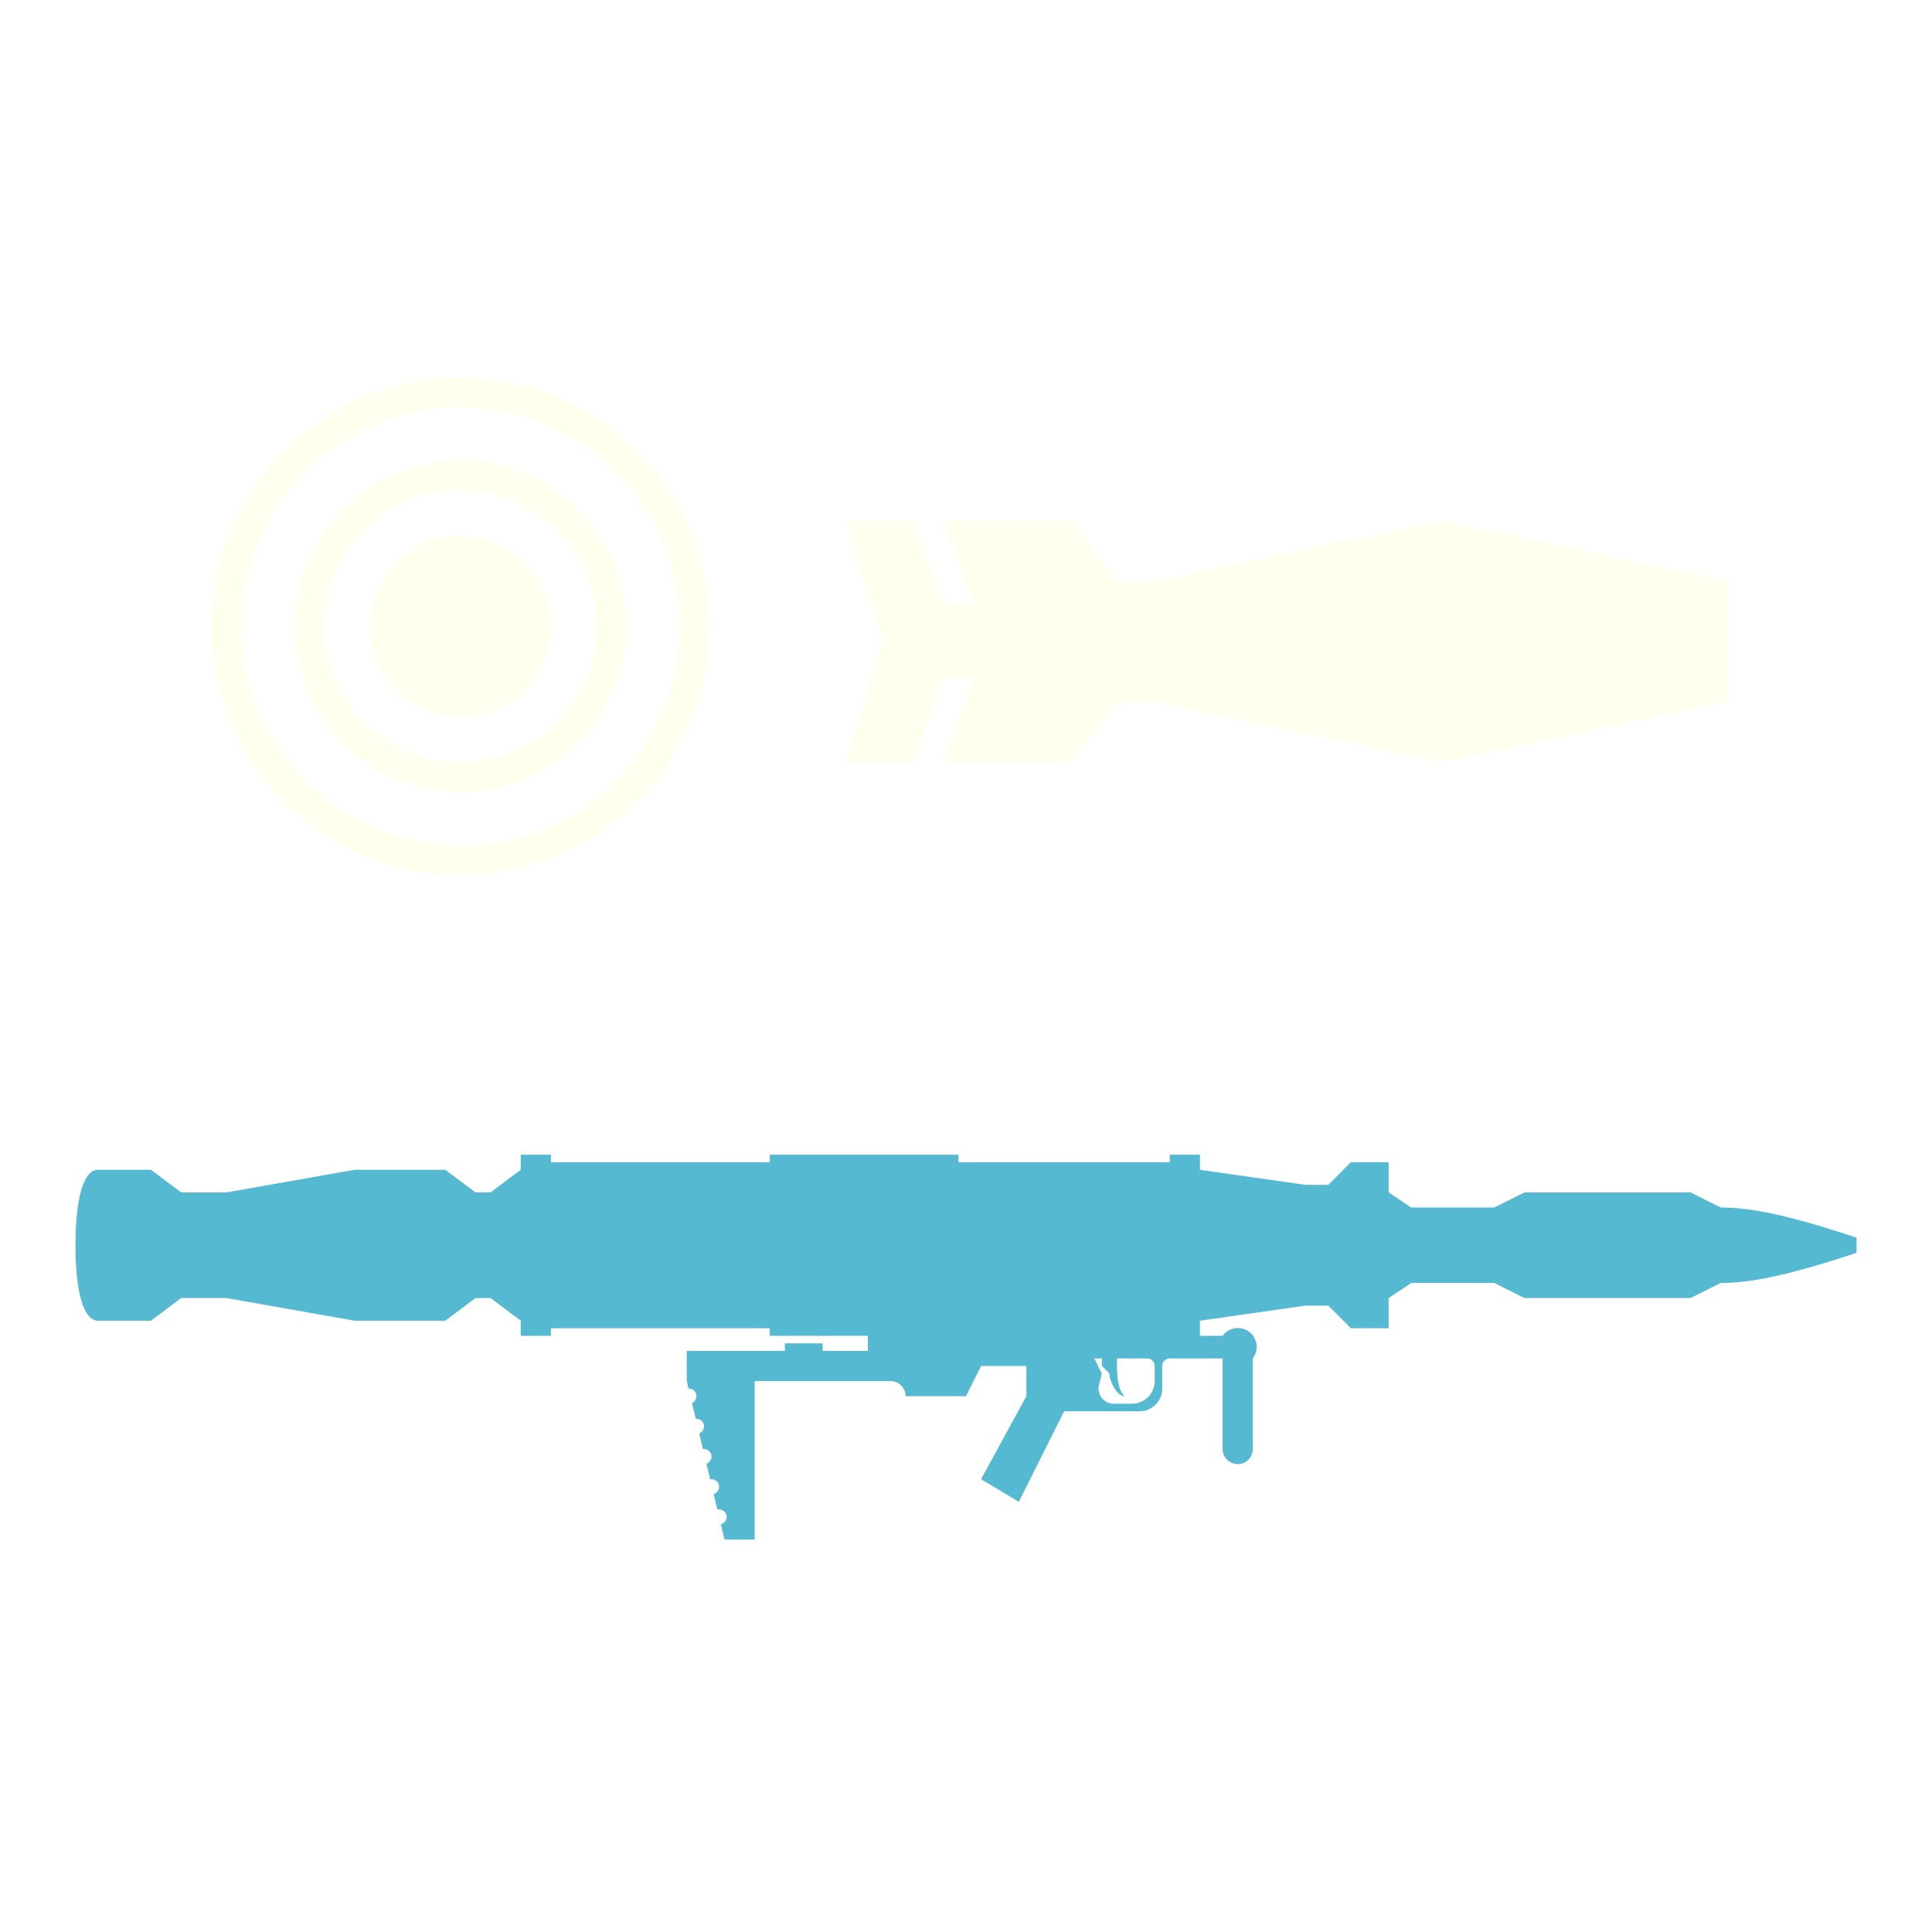
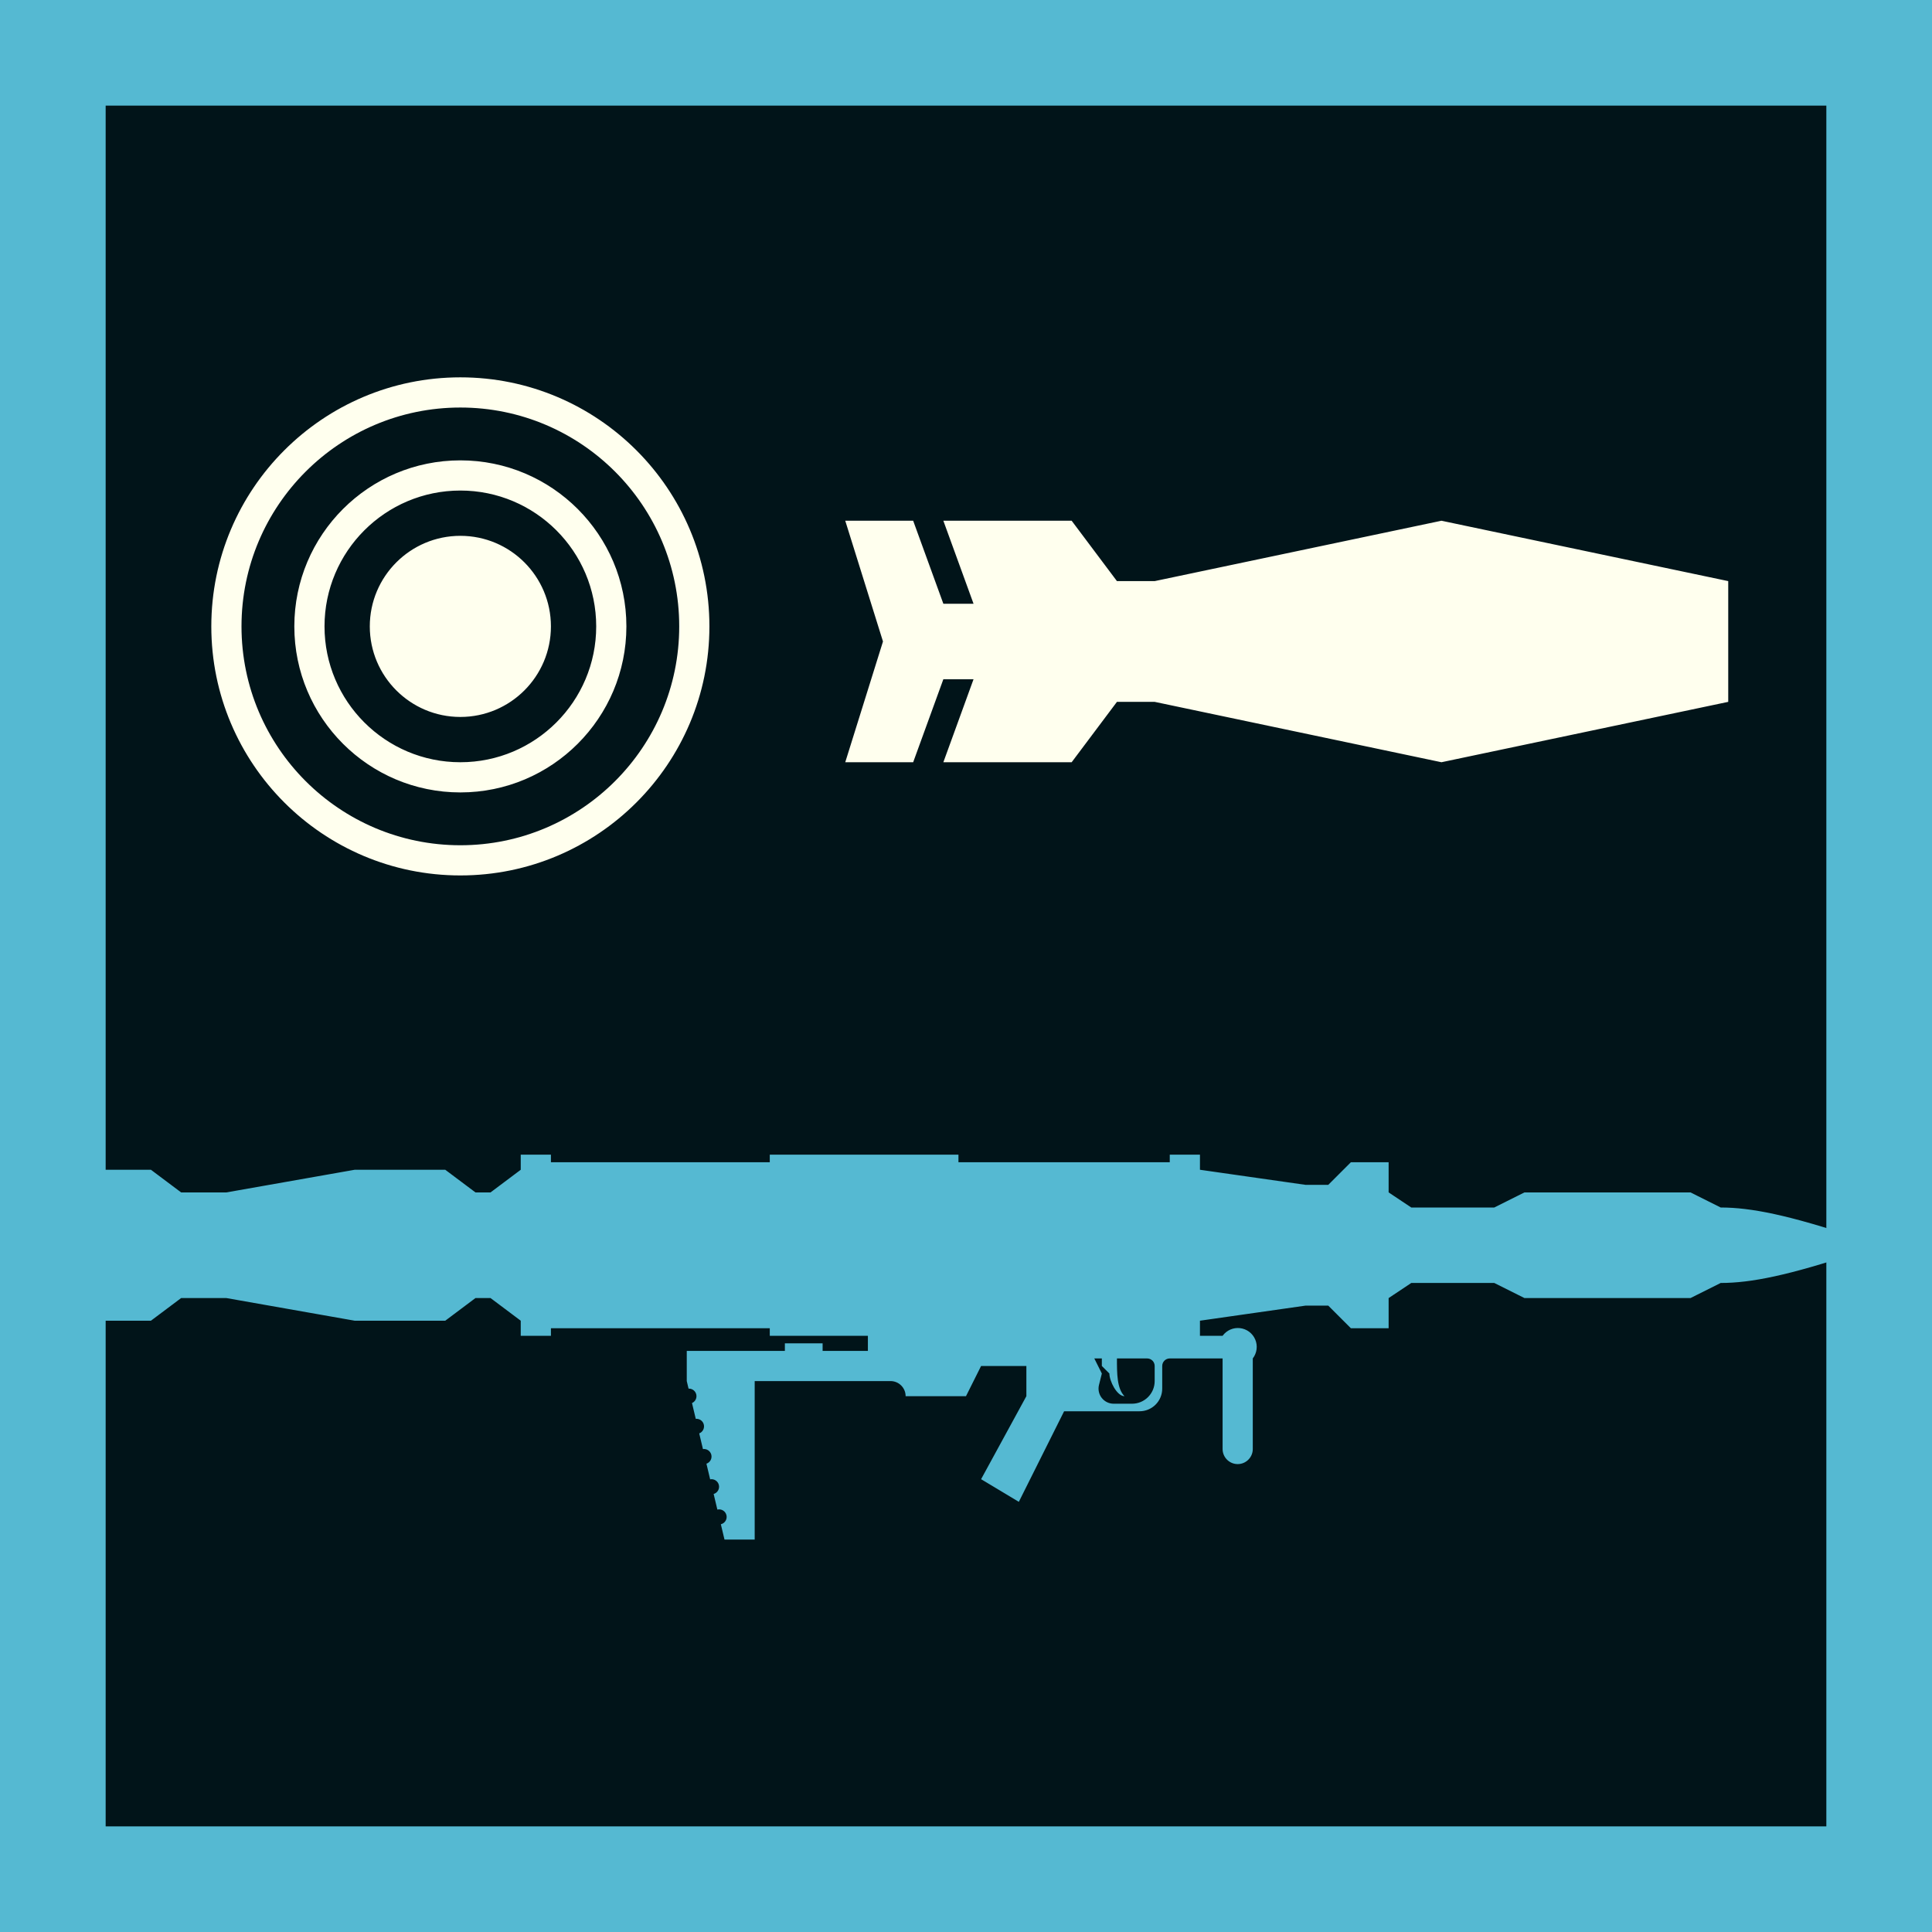
<svg xmlns="http://www.w3.org/2000/svg" viewBox="0 0 256 256" xml:space="preserve" style="fill-rule:evenodd;clip-rule:evenodd;stroke-linejoin:round;stroke-miterlimit:2">
-   <path style="fill:none" d="M276 306h256v256H276z" transform="translate(-276 -306)" />
-   <path d="M2575.238 2482.001 2575 2481v-4h13v-1h5v1h6v-2h-13v-1h-29v1h-4v-2l-4-3h-2l-4 3h-12l-17-3h-6l-4 3h-7c-2 0-3-4-3-10s1-10 3-10h7l4 3h6l17-3h12l4 3h2l4-3v-2h4v1h29v-1h25v1h28v-1h4v2l14 2h3l3-3h5v4l3 2h11l4-2h22l4 2c4 0 9 1 18 4v2c-9 3-14 4-18 4l-4 2h-22l-4-2h-11l-3 2v4h-5l-3-3h-3l-14 2v2h3a2.5 2.5 0 1 1 4 2.999V2490a2 2 0 1 1-4 0v-12h-7a1 1 0 0 0-1 1v3c0 .796-.316 1.559-.879 2.121a3 3 0 0 1-2.121.879h-10l-6 12-5-3 6-11v-4h-6l-2 4h-8a2 2 0 0 0-2-2h-18v21h-4l-.483-2.027a1 1 0 1 0-.463-1.946l-.492-2.066a1 1 0 0 0-.463-1.943l-.492-2.07a1.001 1.001 0 0 0-.462-1.938l-.495-2.078a1 1 0 0 0-.364-1.932q-.048 0-.094.004l-.498-2.091a1 1 0 0 0-.408-1.913zM2630 2478h-1l1 2-.379 1.515a2.002 2.002 0 0 0 1.941 2.485H2634a3 3 0 0 0 3-3v-2a.997.997 0 0 0-1-1h-4c0 2 0 4 1 5-1 0-2-2-2-3l-1-1z" style="fill:#55b9d2" transform="translate(-276 -306) translate(-2208 -1992)" />
-   <path d="M2545 2348c18.213 0 33 14.787 33 33s-14.787 33-33 33-33-14.787-33-33 14.787-33 33-33m0 4c-16.006 0-29 12.994-29 29s12.994 29 29 29 29-12.994 29-29-12.994-29-29-29m0 7c12.142 0 22 9.858 22 22s-9.858 22-22 22-22-9.858-22-22 9.858-22 22-22m0 4c-9.934 0-18 8.066-18 18s8.066 18 18 18 18-8.066 18-18-8.066-18-18-18m0 6c6.623 0 12 5.377 12 12s-5.377 12-12 12-12-5.377-12-12 5.377-12 12-12m56 14-5-16h9l4 11h4l-4-11h17l6 8h5l38-8 38 8v16l-38 8-38-8h-5l-6 8h-17l4-11h-4l-4 11h-9z" style="fill:#ffe" transform="translate(-276 -306) translate(-2208 -1992)" />
+   <g transform="translate(-276 -306)">
+     <path style="fill:none" d="M276 306h256v256H276z" />
+     <clipPath id="a">
+       <path d="M276 306h256v256H276z" />
+     </clipPath>
+     <g clip-path="url(#a)">
+       <path style="fill:#011419" transform="translate(0 306)" d="M276 0h256v256H276z" />
+       <path d="M2575.238 2482.001 2575 2481v-4h13v-1h5v1h6v-2h-13v-1h-29v1h-4v-2l-4-3h-2l-4 3h-12l-17-3h-6l-4 3h-7c-2 0-3-4-3-10s1-10 3-10h7l4 3h6l17-3h12l4 3h2l4-3v-2h4v1h29v-1h25v1h28v-1h4v2l14 2h3l3-3h5v4l3 2h11l4-2h22l4 2c4 0 9 1 18 4v2c-9 3-14 4-18 4l-4 2h-22l-4-2h-11l-3 2v4h-5l-3-3h-3l-14 2v2h3a2.5 2.5 0 1 1 4 2.999V2490a2 2 0 1 1-4 0v-12h-7a1 1 0 0 0-1 1v3c0 .796-.316 1.559-.879 2.121a3 3 0 0 1-2.121.879h-10l-6 12-5-3 6-11v-4h-6l-2 4h-8a2 2 0 0 0-2-2h-18v21h-4l-.483-2.027a1 1 0 1 0-.463-1.946l-.492-2.066a1 1 0 0 0-.463-1.943l-.492-2.07a1.001 1.001 0 0 0-.462-1.938l-.495-2.078a1 1 0 0 0-.364-1.932q-.048 0-.094.004l-.498-2.091a1 1 0 0 0-.408-1.913zM2630 2478h-1l1 2-.379 1.515a2.002 2.002 0 0 0 1.941 2.485H2634a3 3 0 0 0 3-3v-2a.997.997 0 0 0-1-1h-4c0 2 0 4 1 5-1 0-2-2-2-3l-1-1z" style="fill:#55b9d2" transform="translate(-2208 -1992)" />
+       <path d="M2545 2348c18.213 0 33 14.787 33 33s-14.787 33-33 33-33-14.787-33-33 14.787-33 33-33m0 4c-16.006 0-29 12.994-29 29s12.994 29 29 29 29-12.994 29-29-12.994-29-29-29m0 7c12.142 0 22 9.858 22 22s-9.858 22-22 22-22-9.858-22-22 9.858-22 22-22m0 4c-9.934 0-18 8.066-18 18s8.066 18 18 18 18-8.066 18-18-8.066-18-18-18m0 6c6.623 0 12 5.377 12 12s-5.377 12-12 12-12-5.377-12-12 5.377-12 12-12m56 14-5-16h9l4 11h4l-4-11h17l6 8h5l38-8 38 8v16l-38 8-38-8h-5l-6 8h-17l4-11h-4l-4 11h-9z" style="fill:#ffe" transform="translate(-2208 -1992)" />
+       <path d="M276 15V0h256v15zM518 .82H290v13.36h228z" style="fill:#55b9d2" transform="matrix(1 0 0 17.06667 0 306)" />
+     </g>
+   </g>
</svg>
